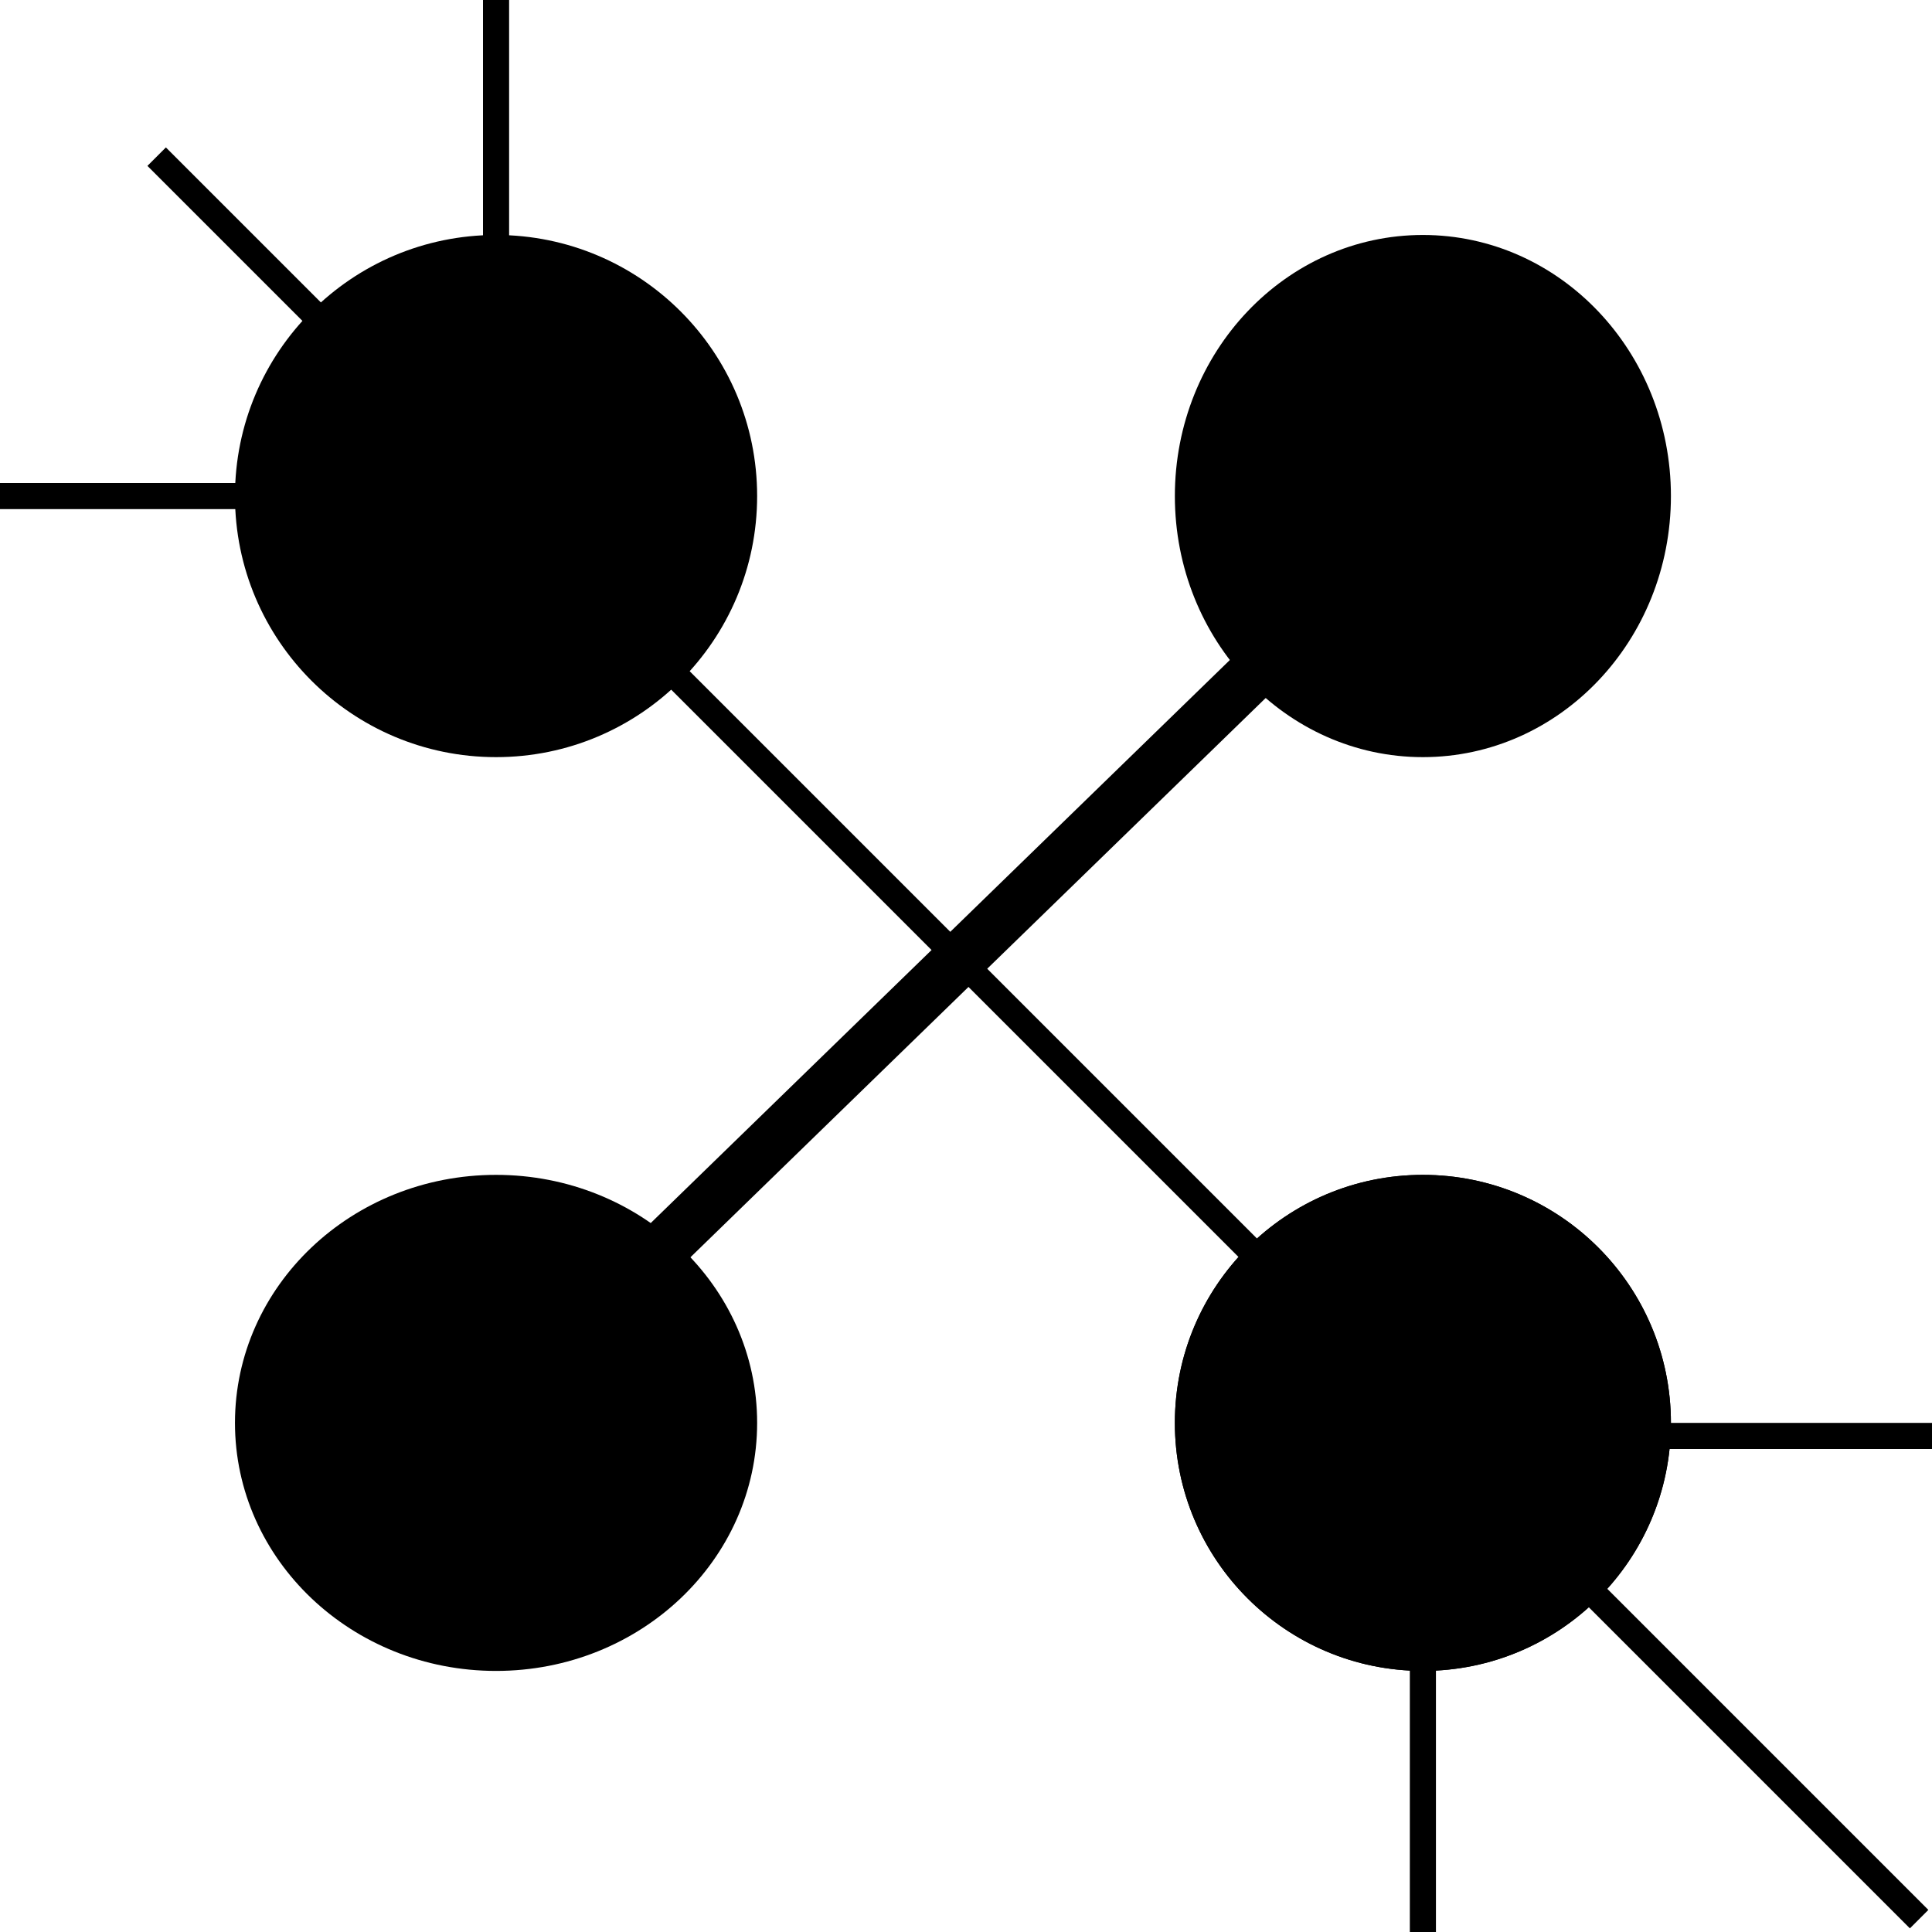
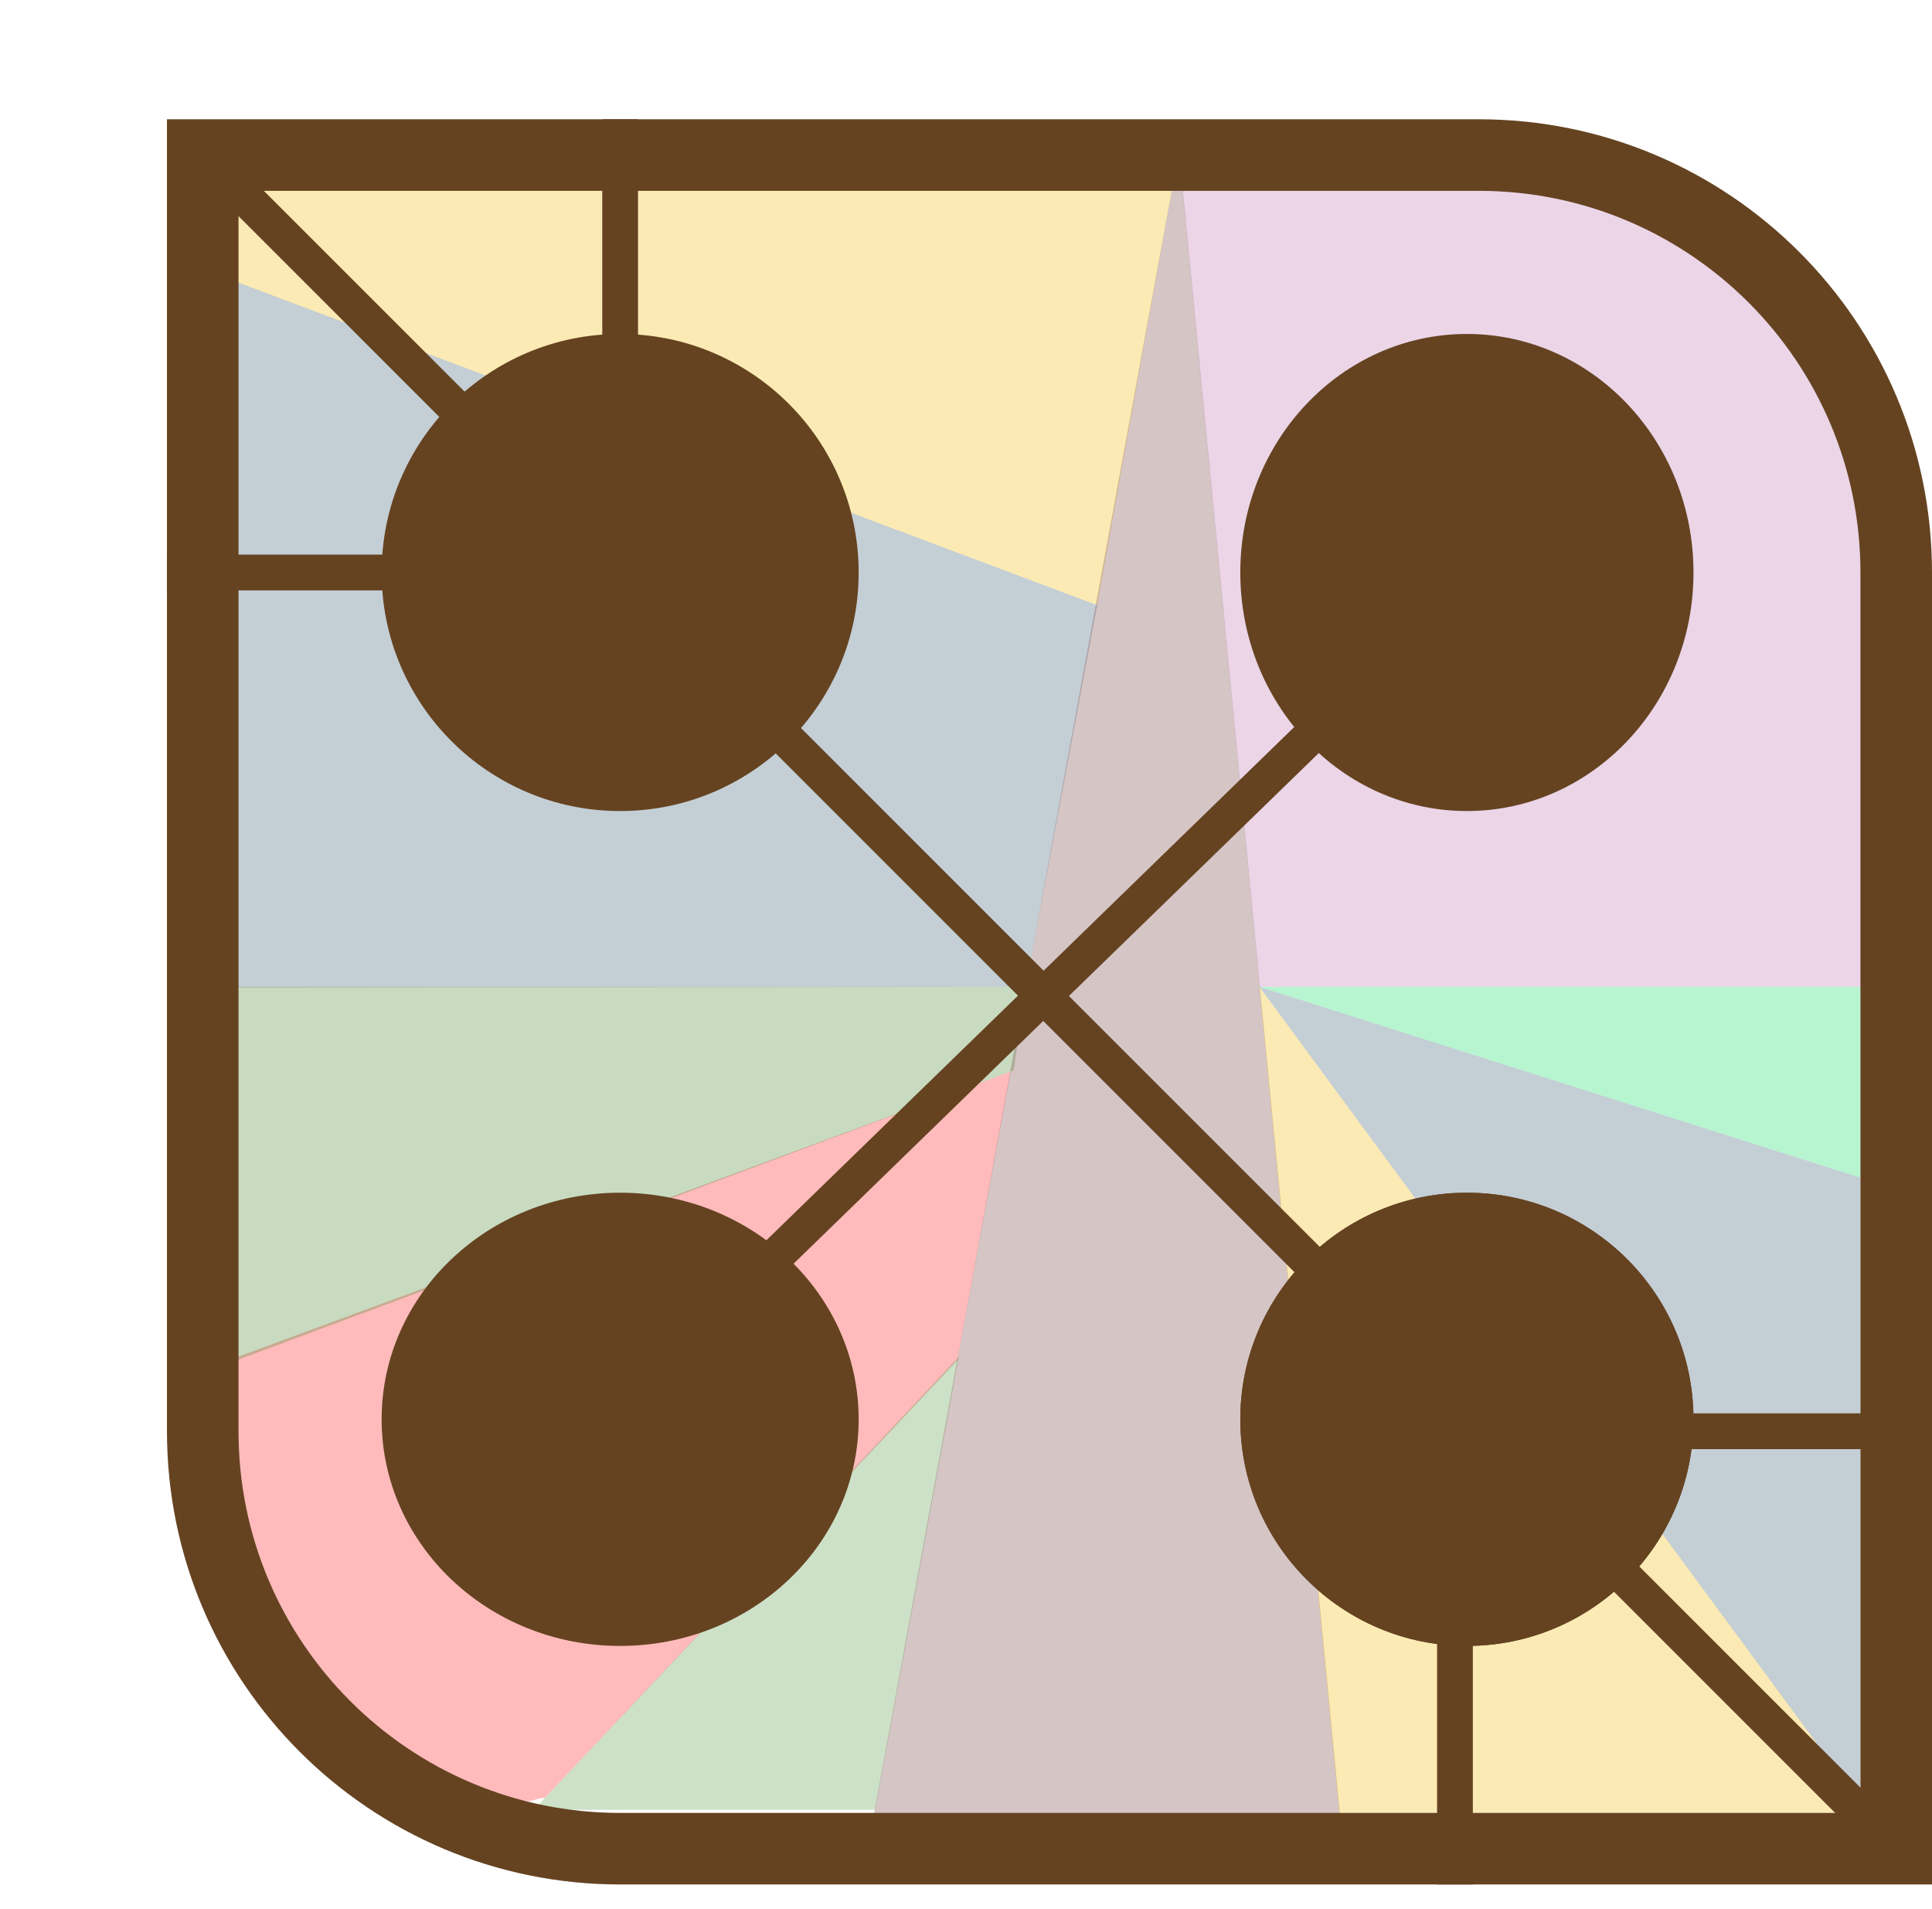
- <svg xmlns="http://www.w3.org/2000/svg" width="74" height="74" viewBox="0 0 74 74" fill="none">
-   <path d="M64 54.5C64 59.747 59.747 64 54.5 64C49.253 64 45 59.747 45 54.5C45 49.253 49.253 45 54.5 45C59.747 45 64 49.253 64 54.5Z" fill="black" />
-   <path d="M64 54.5C64 59.747 59.747 64 54.5 64C49.253 64 45 59.747 45 54.5C45 49.253 49.253 45 54.5 45C59.747 45 64 49.253 64 54.5Z" fill="black" />
-   <path d="M29 19C29 24.523 24.523 29 19 29C13.477 29 9 24.523 9 19C9 13.477 13.477 9 19 9C24.523 9 29 13.477 29 19Z" fill="black" />
-   <path d="M29 54.5C29 59.747 24.523 64 19 64C13.477 64 9 59.747 9 54.5C9 49.253 13.477 45 19 45C24.523 45 29 49.253 29 54.5Z" fill="black" />
-   <path d="M64 19C64 24.523 59.747 29 54.5 29C49.253 29 45 24.523 45 19C45 13.477 49.253 9 54.5 9C59.747 9 64 13.477 64 19Z" fill="black" />
-   <path d="M54.5 63V74" stroke="black" />
-   <path d="M6 6L73.507 73.507" stroke="black" />
-   <path d="M19 54L55 19" stroke="black" stroke-width="2" />
-   <path d="M10 19H-2.98023e-07" stroke="black" />
-   <path d="M19 10L19 -2.98023e-07" stroke="black" />
-   <path d="M74 55H63" stroke="black" />
+ <svg xmlns="http://www.w3.org/2000/svg" width="81" height="80" viewBox="0 0 81 80" fill="none">
+   <path d="M12.346 71.501C22.784 76.667 21.846 75.371 22.846 75.371L40.135 57.033L42.373 44.918L9.846 56.925C8.061 62.257 7.246 64.732 12.346 71.501Z" fill="#FF1D1D" fill-opacity="0.3" />
+   <path d="M78 41.371H52.797L78 49.371V41.371Z" fill="#10DC62" fill-opacity="0.3" />
+   <path d="M46 25.371L9 11.48V6.371H49.423L46 25.371Z" fill="#F2B705" fill-opacity="0.3" />
+   <path d="M7.846 11.041L8.846 41.401L43 41.371L46 25.371L7.846 11.041Z" fill="#395B74" fill-opacity="0.3" />
+   <path d="M52.811 41.371L49.419 6.371H64.017L73.5 10.871L79 21.371L78.517 41.371H52.811Z" fill="#BA73AE" fill-opacity="0.3" />
+   <path d="M40.2 56.871L22.383 75.871H36.692L40.2 56.871Z" fill="#589A48" fill-opacity="0.3" />
+   <path d="M9 41.371V57.371L42.5 44.871L42.75 43.121L43 41.371H9Z" fill="#468731" fill-opacity="0.3" />
+   <path d="M56.407 78.371L49.431 6.334L36.215 78.371H56.407Z" fill="#713D3D" fill-opacity="0.3" />
+   <path d="M78 49.371L52.8 41.371L78 75.578V49.371Z" fill="#395B74" fill-opacity="0.3" />
+   <path d="M56.15 76L52.8 41.371L78.316 76H56.15Z" fill="#F2B705" fill-opacity="0.3" />
+   <path d="M71 59.5C71 64.747 66.747 69 61.5 69C56.253 69 52 64.747 52 59.5C52 54.253 56.253 50 61.5 50C66.747 50 71 54.253 71 59.5Z" fill="#654321" />
+   <path d="M71 59.5C71 64.747 66.747 69 61.5 69C56.253 69 52 64.747 52 59.5C52 54.253 56.253 50 61.5 50C66.747 50 71 54.253 71 59.5Z" fill="#654321" />
+   <path d="M36 24C36 29.523 31.523 34 26 34C20.477 34 16 29.523 16 24C16 18.477 20.477 14 26 14C31.523 14 36 18.477 36 24Z" fill="#654321" />
+   <path d="M36 59.5C36 64.747 31.523 69 26 69C20.477 69 16 64.747 16 59.5C16 54.253 20.477 50 26 50C31.523 50 36 54.253 36 59.5Z" fill="#654321" />
+   <path d="M71 24C71 29.523 66.747 34 61.5 34C56.253 34 52 29.523 52 24C52 18.477 56.253 14 61.5 14C66.747 14 71 18.477 71 24Z" fill="#654321" />
+   <path d="M8 6L80 78" stroke="#654321" stroke-width="1.5" />
+   <path d="M26 59L62 24" stroke="#654321" stroke-width="1.5" />
+   <path d="M17 24H7" stroke="#654321" stroke-width="1.5" />
+   <path d="M26 15L26 5" stroke="#654321" stroke-width="1.5" />
+   <path d="M61 68V79" stroke="#654321" stroke-width="1.5" />
+   <path d="M81 60H70" stroke="#654321" stroke-width="1.5" />
+   <path d="M8.5 6.5H62C71.665 6.5 79.5 14.335 79.5 24V77.5H26C16.335 77.5 8.5 69.665 8.5 60V6.5Z" stroke="#654321" stroke-width="3" />
</svg>
